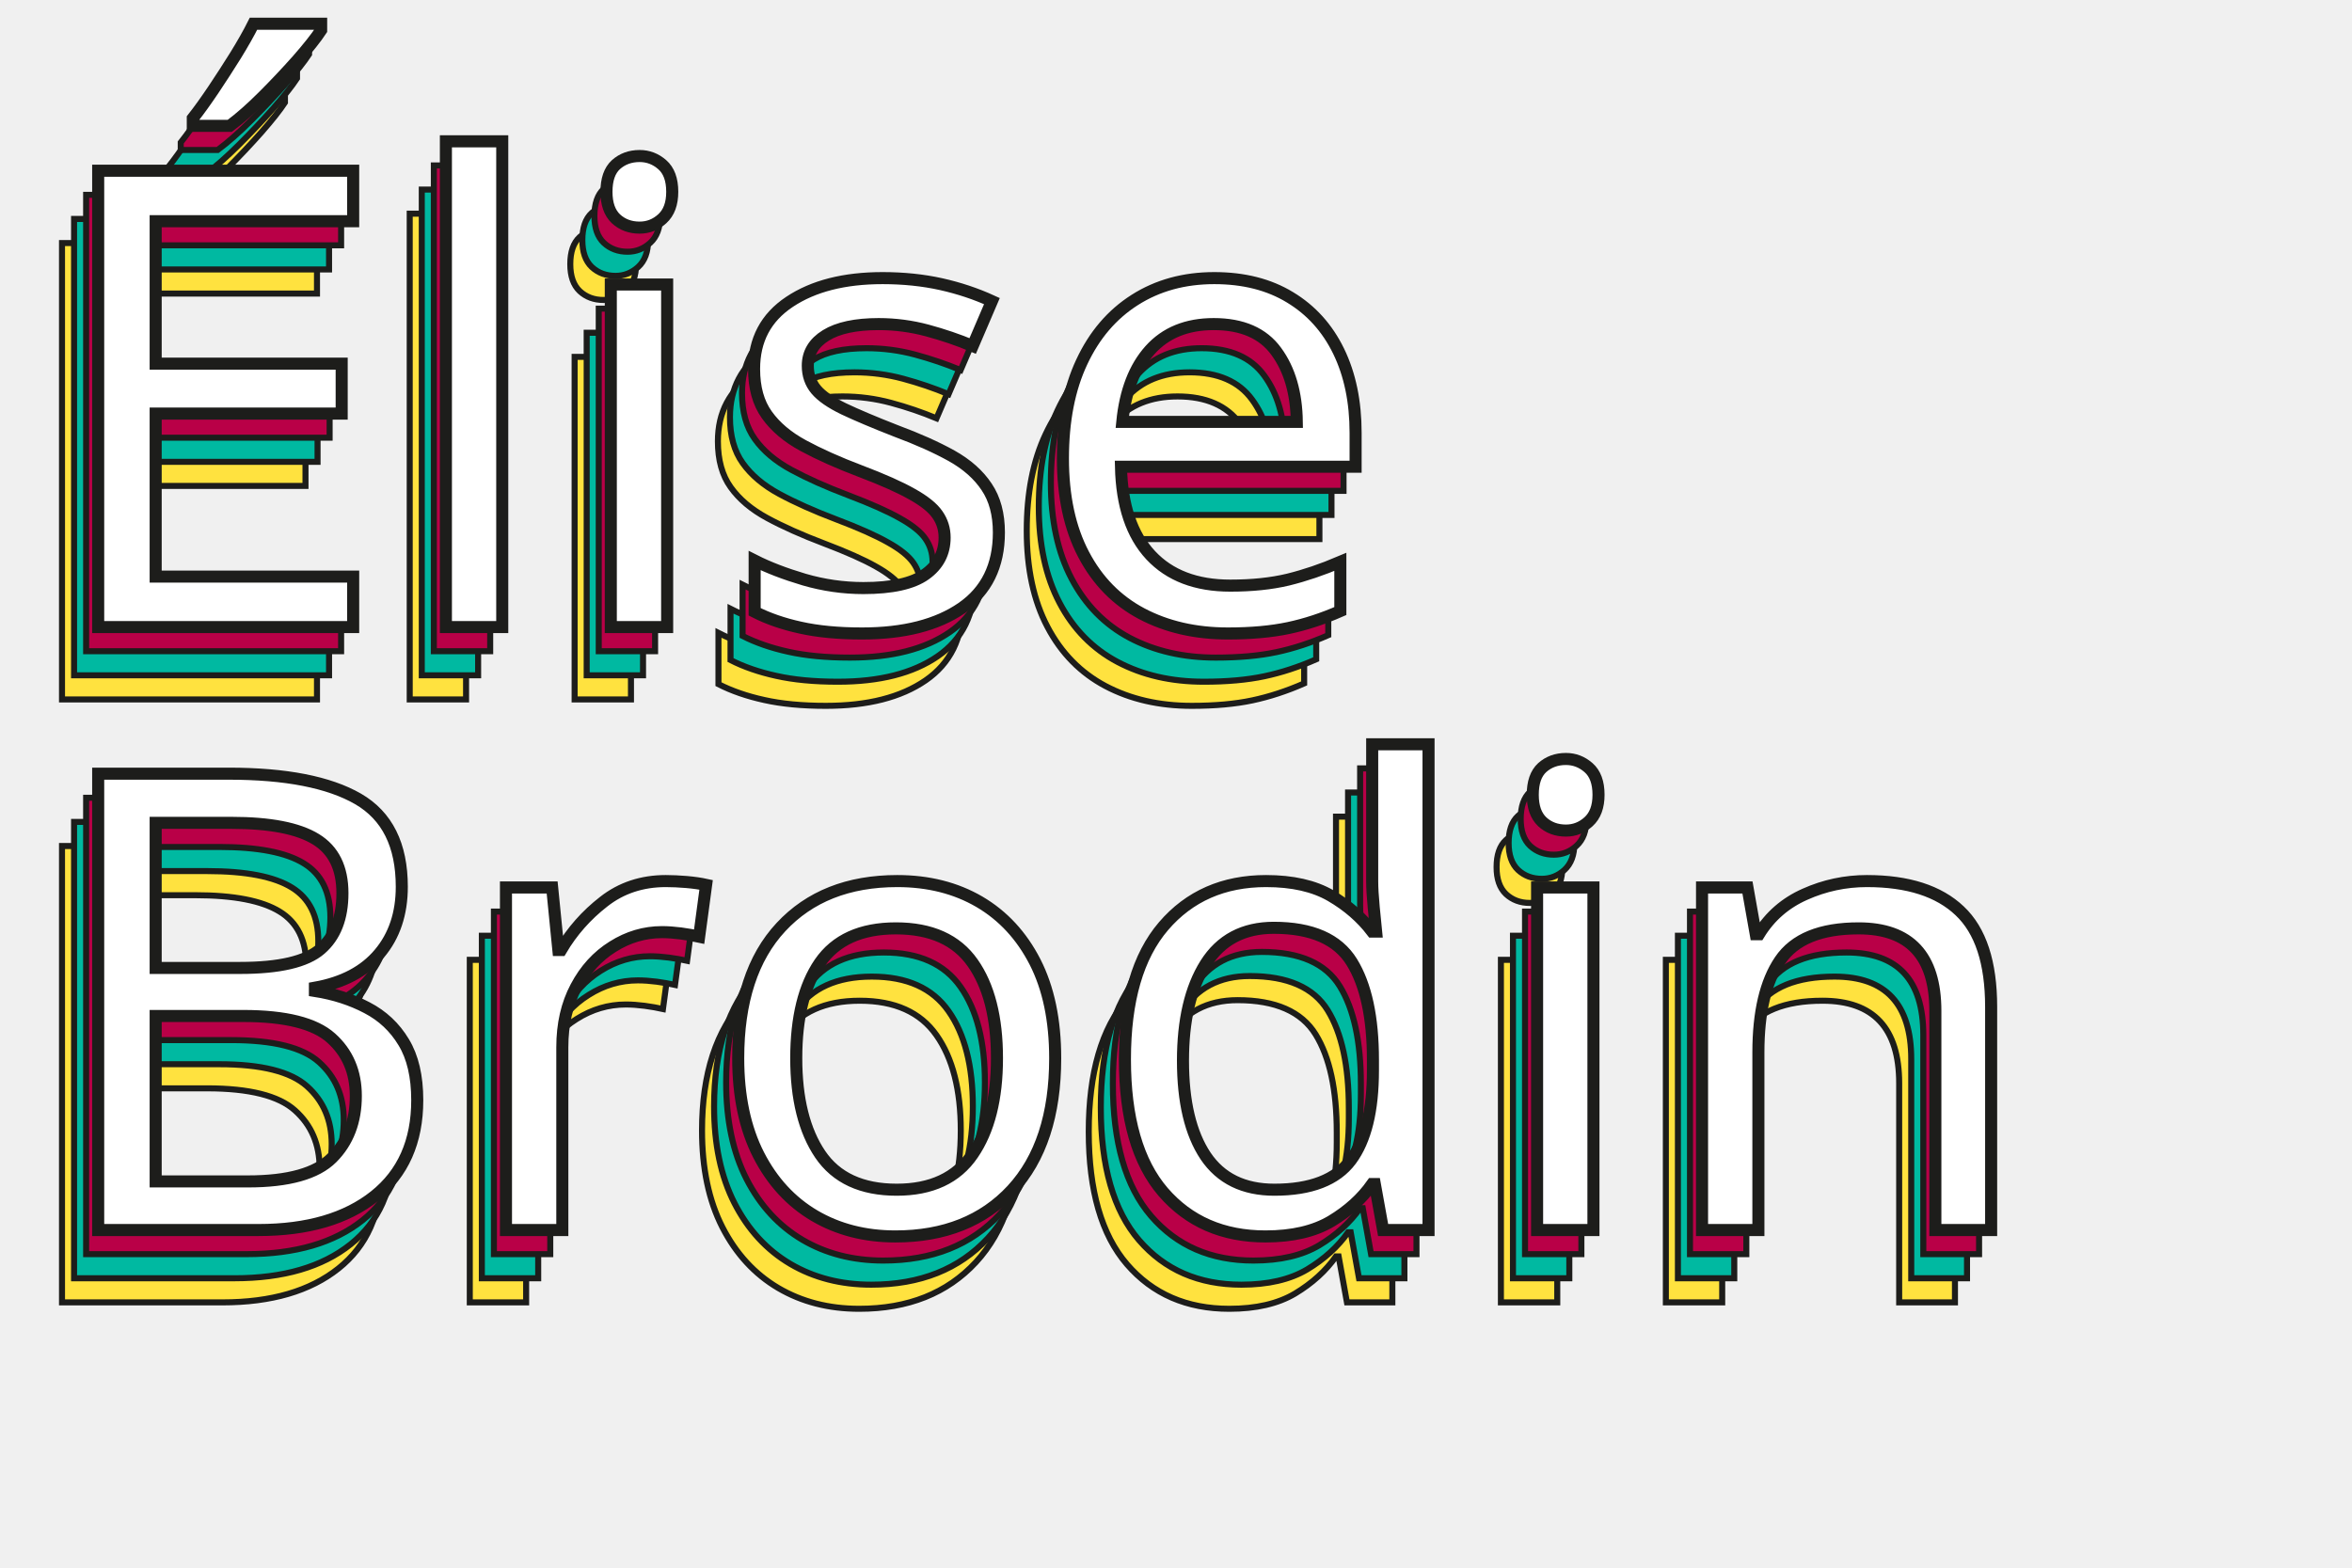
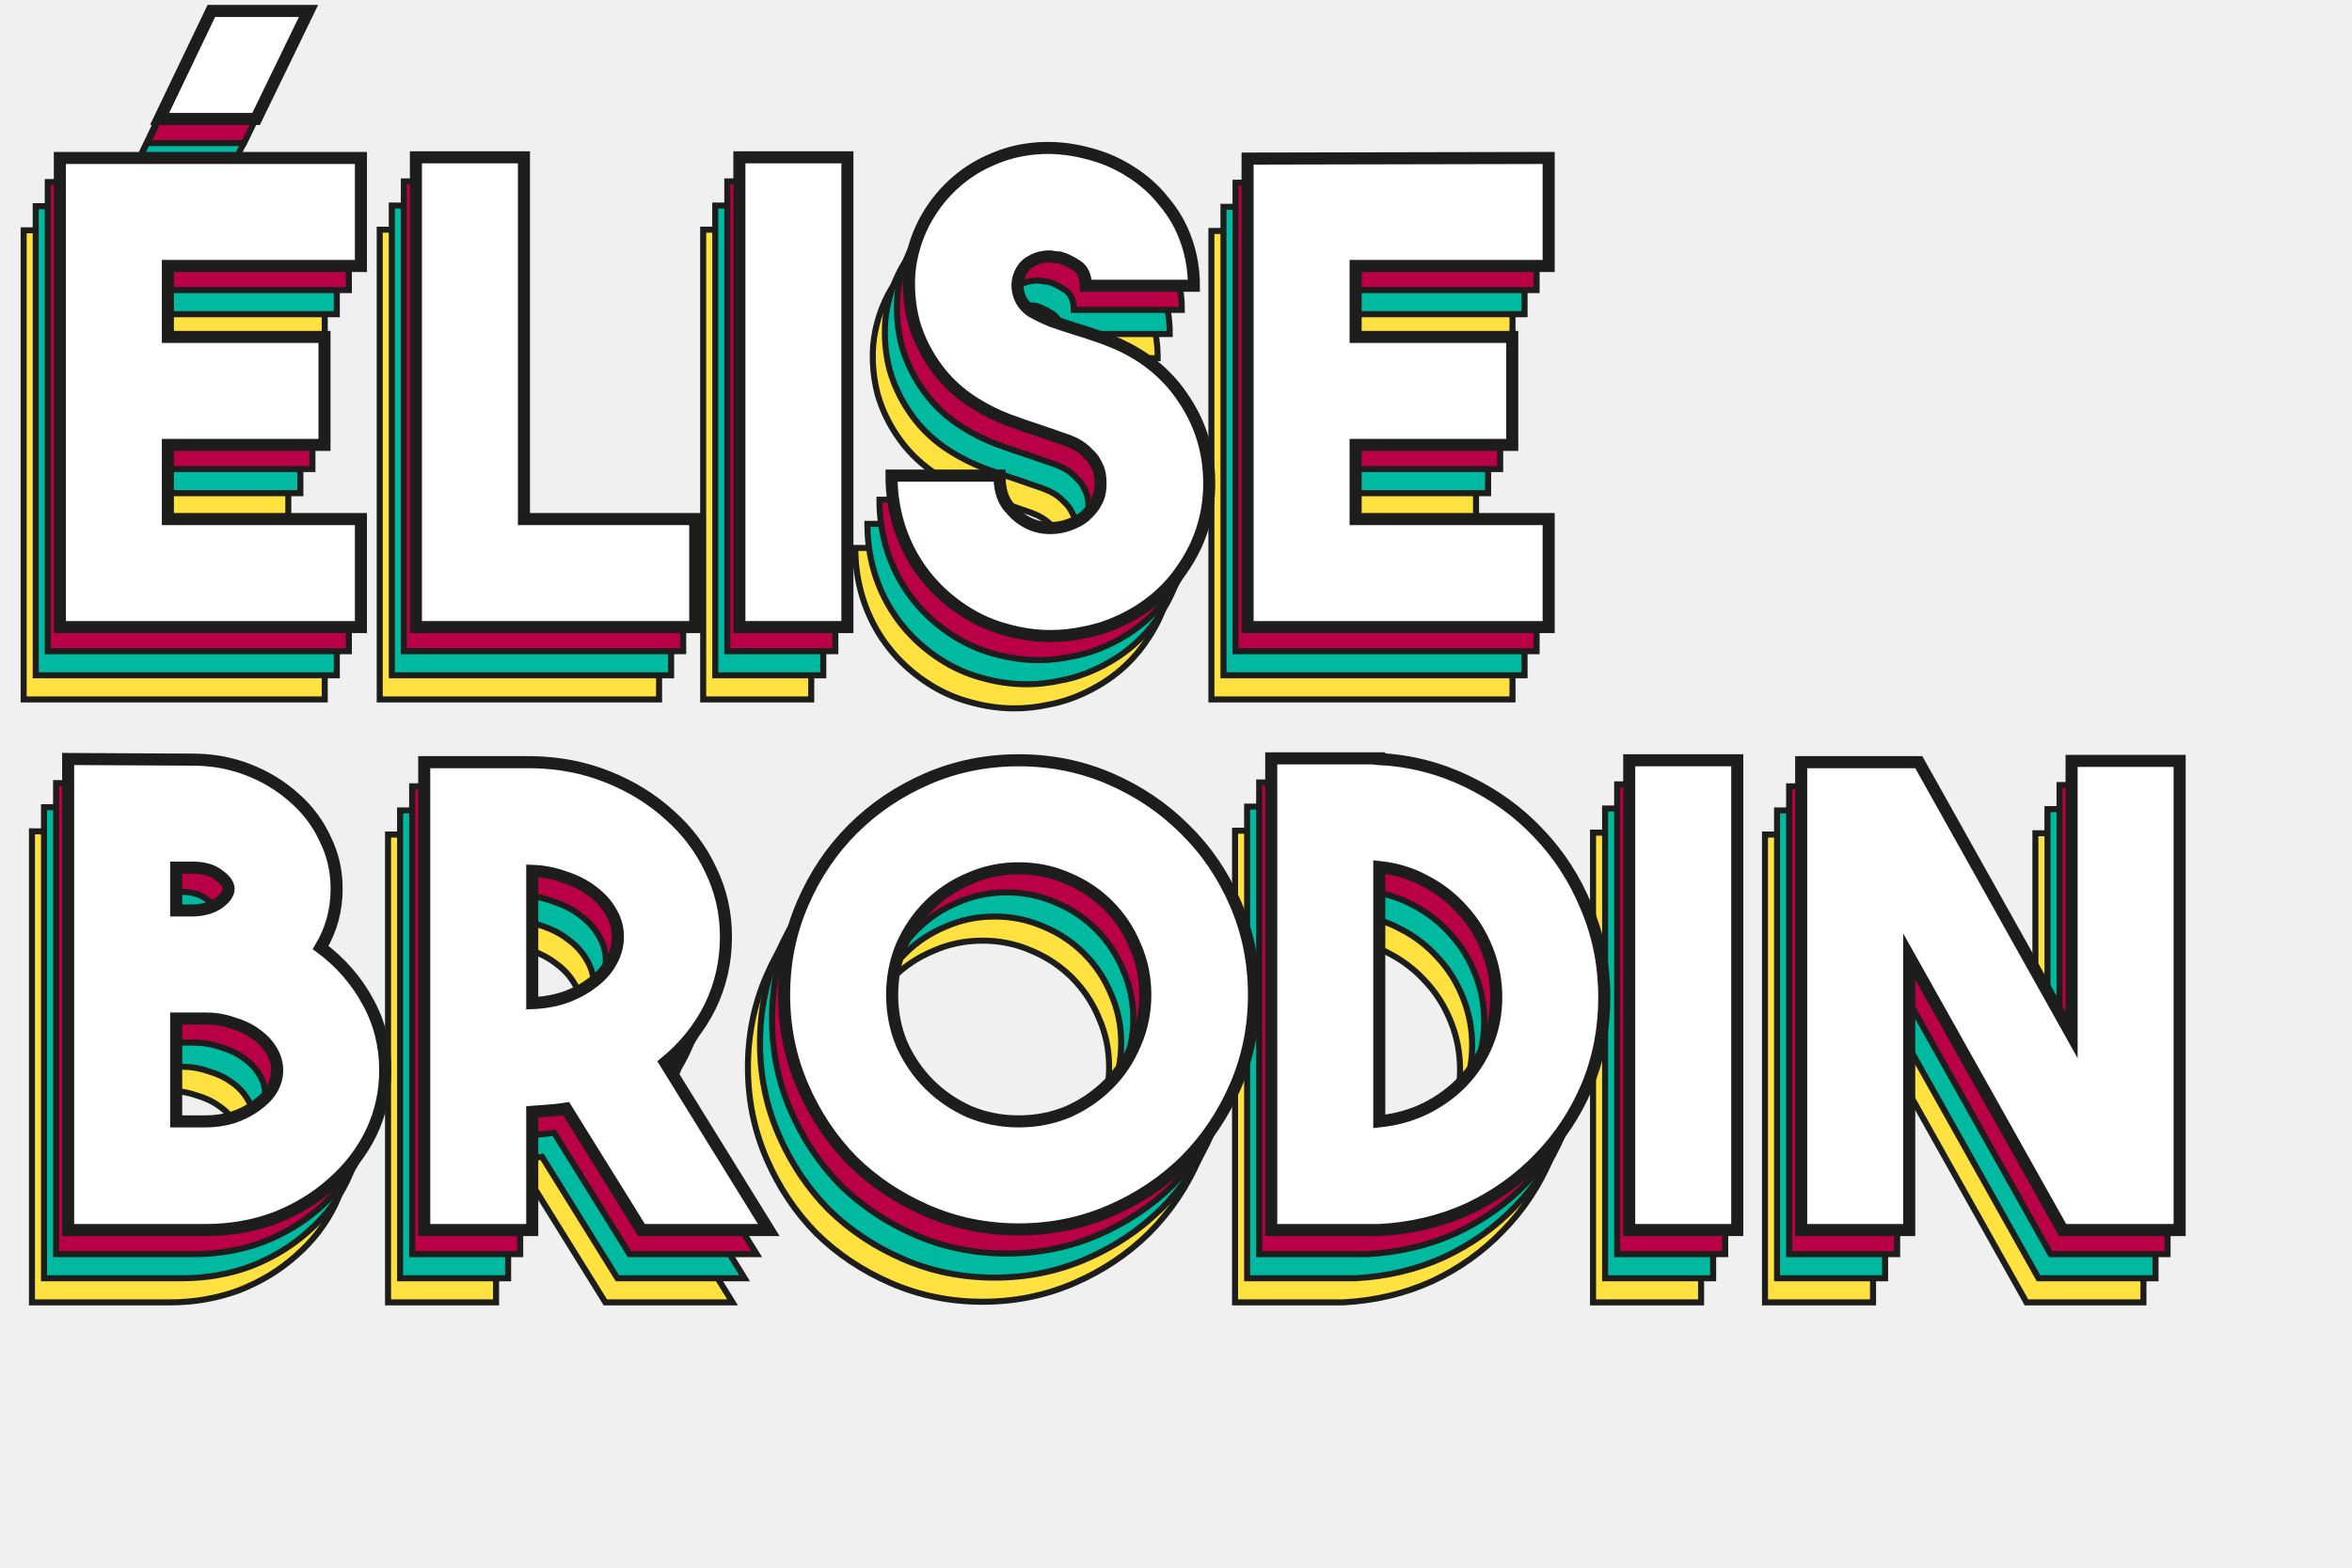
- <svg xmlns="http://www.w3.org/2000/svg" viewBox="0 0 195 130">
-   <defs>
-     <style>
+ <svg xmlns="http://www.w3.org/2000/svg" viewBox="0 0 195 130" version="1.1" id="svg24">
+   <defs id="defs4">
+     <style id="style2">
.cls-1,
.cls-2,
.cls-3,
.cls-4{
    font-size:53px;
    stroke:#1d1d1b;
    stroke-miterlimit:10;
    stroke-width:0.5px;
-     font-family:TheBoldFont, The Bold Font;}
+     font-family:TBF,TheBoldFont, The Bold Font;}
.cls-3{
    fill:#b90047;
}
.cls-2{
    fill:#00b9a1;
}
.cls-1{
    fill:#ffe23f;
}
.cls-4 {
    fill:#fff;
    stroke-width:1px
}
</style>
  </defs>
  <g id="Calque_2" data-name="Calque 2">
    <g id="Calque_1-2" data-name="Calque 1">
-       <text class="cls-1" transform="translate(0 58)">Élise<tspan x="0" y="50">Brodin</tspan>
-       </text>
-       <text class="cls-2" transform="translate(1 56)">Élise<tspan x="0" y="50">Brodin</tspan>
-       </text>
-       <text class="cls-3" transform="translate(2 54)">Élise<tspan x="0" y="50">Brodin</tspan>
-       </text>
-       <text class="cls-4" transform="translate(3 52)">Élise<tspan x="0" y="50">Brodin</tspan>
-       </text>
+       <g aria-label="ÉliseBrodin" transform="translate(0 58)" style="font-size:53px;font-family:TBF, TheBoldFont, 'The Bold Font';fill:#ffe23f;stroke:#1d1d1b;stroke-width:0.5px;stroke-miterlimit:10" id="text8">
+         <path d="M 26.924,-29.945 H 10.918 v 5.883 h 12.985 v 8.957 H 10.918 v 6.148 H 26.924 V 0 H 1.961 v -38.902 h 24.963 z m -16.695,-12.19 4.293,-8.957 h 8.056 l -4.346,8.957 z" style="font-size:53px;font-family:TBF, TheBoldFont, 'The Bold Font';fill:#ffe23f;stroke:#1d1d1b;stroke-width:0.5px;stroke-miterlimit:10" id="path3720" />
+         <path d="m 54.643,0 h -23.161 v -38.955 h 8.957 v 29.998 h 14.204 z" style="font-size:53px;font-family:TBF, TheBoldFont, 'The Bold Font';fill:#ffe23f;stroke:#1d1d1b;stroke-width:0.5px;stroke-miterlimit:10" id="path3722" />
+         <path d="m 67.257,0 h -8.957 v -38.955 h 8.957 z" style="font-size:53px;font-family:TBF, TheBoldFont, 'The Bold Font';fill:#ffe23f;stroke:#1d1d1b;stroke-width:0.5px;stroke-miterlimit:10" id="path3724" />
+         <path d="m 84.111,0.742 q -1.855,0 -3.71,-0.53 -1.802,-0.477 -3.445,-1.537 -2.862,-1.855 -4.452,-4.77 -1.59,-2.968 -1.59,-6.466 h 8.957 q 0,1.59 0.689,2.491 0.689,0.848 1.219,1.166 0.954,0.636 2.067,0.689 1.113,0.053 2.173,-0.424 0.742,-0.318 1.166,-0.795 0.477,-0.477 0.689,-0.901 0.265,-0.477 0.318,-0.901 0.053,-0.424 0.053,-0.689 0,-0.265 -0.053,-0.689 -0.053,-0.424 -0.318,-0.901 -0.212,-0.477 -0.689,-0.901 -0.424,-0.477 -1.166,-0.848 -0.583,-0.265 -1.272,-0.477 -0.636,-0.212 -1.378,-0.477 -1.325,-0.424 -2.756,-0.954 -1.431,-0.53 -2.862,-1.431 -1.855,-1.166 -3.127,-2.915 -1.272,-1.749 -1.855,-3.763 -0.53,-2.014 -0.371,-4.134 0.212,-2.173 1.219,-4.134 0.954,-1.802 2.385,-3.127 1.431,-1.325 3.18,-2.067 1.749,-0.795 3.763,-0.954 2.014,-0.159 4.081,0.371 2.014,0.477 3.657,1.537 1.643,1.007 2.809,2.491 1.219,1.431 1.855,3.233 0.636,1.802 0.636,3.763 h -8.957 q 0,-1.219 -0.795,-1.696 -0.742,-0.477 -1.325,-0.636 -0.106,0 -0.53,-0.053 -0.371,-0.106 -0.901,0 -0.477,0.053 -1.007,0.371 -0.53,0.265 -0.848,0.901 -0.424,0.848 -0.159,1.802 0.265,0.901 1.06,1.431 0.742,0.424 1.643,0.795 0.901,0.318 1.908,0.636 0.901,0.265 1.802,0.583 0.954,0.318 1.908,0.742 3.498,1.59 5.459,4.664 2.014,3.074 2.014,6.837 0,3.71 -2.014,6.784 -1.961,3.074 -5.459,4.664 -1.378,0.636 -2.809,0.901 -1.431,0.318 -2.862,0.318 z" style="font-size:53px;font-family:TBF, TheBoldFont, 'The Bold Font';fill:#ffe23f;stroke:#1d1d1b;stroke-width:0.5px;stroke-miterlimit:10" id="path3726" />
+         <path d="m 125.398,-29.945 h -16.006 v 5.883 h 12.985 v 8.957 h -12.985 v 6.148 h 16.006 V 0 h -24.963 v -38.849 l 24.963,-0.053 z" style="font-size:53px;font-family:TBF, TheBoldFont, 'The Bold Font';fill:#ffe23f;stroke:#1d1d1b;stroke-width:0.5px;stroke-miterlimit:10" id="path3728" />
+         <path d="m 23.585,26.574 q 2.491,1.855 3.922,4.505 1.431,2.597 1.431,5.671 0,2.756 -1.166,5.194 -1.166,2.385 -3.233,4.187 -2.014,1.802 -4.717,2.862 Q 17.119,50 14.045,50 H 2.65 V 10.939 l 10.335,0.053 q 2.438,0 4.611,0.848 2.173,0.848 3.816,2.332 1.643,1.431 2.544,3.392 0.954,1.908 0.954,4.134 0,2.65 -1.325,4.876 z M 11.607,19.949 V 23.5 h 1.431 q 1.325,-0.053 2.12,-0.636 0.795,-0.583 0.795,-1.166 0,-0.53 -0.795,-1.113 -0.795,-0.636 -2.173,-0.636 z m 2.438,21.041 q 1.166,0 2.226,-0.318 1.113,-0.371 1.908,-0.954 0.848,-0.583 1.325,-1.325 0.477,-0.795 0.477,-1.643 0,-0.848 -0.477,-1.643 -0.477,-0.795 -1.325,-1.378 -0.795,-0.583 -1.908,-0.901 -1.06,-0.371 -2.226,-0.371 h -0.954 -0.106 -1.378 v 8.533 z" style="" id="path3730" />
+         <path d="m 43.937,39.93 q -0.689,0.106 -1.378,0.159 -0.689,0.053 -1.431,0.106 V 50 h -8.957 V 11.204 h 8.957 q 3.339,0.053 6.254,1.219 2.915,1.166 5.088,3.127 2.226,1.961 3.445,4.558 1.272,2.597 1.272,5.565 0,3.127 -1.325,5.83 -1.325,2.65 -3.71,4.611 l 8.586,13.886 h -10.547 z m -2.809,-8.745 q 1.431,-0.053 2.703,-0.477 1.325,-0.477 2.279,-1.219 1.007,-0.742 1.537,-1.696 0.583,-1.007 0.583,-2.12 0,-1.113 -0.583,-2.067 -0.53,-0.954 -1.537,-1.696 -0.954,-0.742 -2.279,-1.166 -1.272,-0.477 -2.703,-0.53 z" style="" id="path3732" />
+         <path d="m 81.461,11.045 q 4.028,0 7.579,1.537 3.551,1.537 6.201,4.187 2.65,2.597 4.187,6.148 1.537,3.551 1.537,7.579 0,4.028 -1.537,7.579 -1.537,3.551 -4.187,6.201 -2.65,2.597 -6.201,4.134 -3.551,1.537 -7.579,1.537 -4.028,0 -7.579,-1.537 -3.551,-1.537 -6.201,-4.134 -2.597,-2.65 -4.134,-6.201 -1.537,-3.551 -1.537,-7.579 0,-4.028 1.537,-7.579 1.537,-3.551 4.134,-6.148 2.65,-2.65 6.201,-4.187 3.551,-1.537 7.579,-1.537 z m 0,29.945 q 2.173,0 4.081,-0.795 1.908,-0.848 3.339,-2.279 1.431,-1.431 2.226,-3.339 0.848,-1.908 0.848,-4.081 0,-2.173 -0.848,-4.081 -0.795,-1.908 -2.226,-3.339 -1.431,-1.431 -3.339,-2.226 -1.908,-0.848 -4.081,-0.848 -2.173,0 -4.081,0.848 -1.908,0.795 -3.339,2.226 -1.431,1.431 -2.279,3.339 -0.795,1.908 -0.795,4.081 0,2.173 0.795,4.081 0.848,1.908 2.279,3.339 1.431,1.431 3.339,2.279 1.908,0.795 4.081,0.795 z" style="" id="path3734" />
+         <path d="m 111.353,10.939 q 3.869,0.212 7.261,1.855 3.445,1.643 5.936,4.293 2.544,2.65 3.975,6.148 1.484,3.498 1.484,7.473 0,3.922 -1.431,7.367 -1.431,3.392 -3.975,5.989 -2.491,2.597 -5.883,4.187 -3.392,1.537 -7.367,1.749 h -8.957 V 10.886 h 8.957 z m 0,30.051 q 2.067,-0.212 3.816,-1.06 1.802,-0.901 3.074,-2.226 1.325,-1.378 2.067,-3.18 0.742,-1.802 0.742,-3.816 0,-2.067 -0.742,-3.922 -0.742,-1.908 -2.067,-3.339 -1.325,-1.484 -3.074,-2.385 -1.749,-0.954 -3.816,-1.166 z" style="" id="path3736" />
+         <path d="m 141.033,50 h -8.957 V 11.045 h 8.957 z" style="" id="path3738" />
+         <path d="m 168.752,11.098 h 8.957 V 50 h -9.699 l -12.72,-22.684 V 50 h -8.957 V 11.204 h 9.752 l 12.667,22.631 z" style="" id="path3740" />
+       </g>
+       <g aria-label="ÉliseBrodin" transform="translate(1 56)" style="font-size:53px;font-family:TBF, TheBoldFont, 'The Bold Font';fill:#00b9a1;stroke:#1d1d1b;stroke-width:0.5px;stroke-miterlimit:10" id="text12">
+         <path d="M 26.924,-29.945 H 10.918 v 5.883 h 12.985 v 8.957 H 10.918 v 6.148 H 26.924 V 0 H 1.961 v -38.902 h 24.963 z m -16.695,-12.19 4.293,-8.957 h 8.056 l -4.346,8.957 z" style="font-size:53px;font-family:TBF, TheBoldFont, 'The Bold Font';fill:#00b9a1;stroke:#1d1d1b;stroke-width:0.5px;stroke-miterlimit:10" id="path3743" />
+         <path d="m 54.643,0 h -23.161 v -38.955 h 8.957 v 29.998 h 14.204 z" style="font-size:53px;font-family:TBF, TheBoldFont, 'The Bold Font';fill:#00b9a1;stroke:#1d1d1b;stroke-width:0.5px;stroke-miterlimit:10" id="path3745" />
+         <path d="m 67.257,0 h -8.957 v -38.955 h 8.957 z" style="font-size:53px;font-family:TBF, TheBoldFont, 'The Bold Font';fill:#00b9a1;stroke:#1d1d1b;stroke-width:0.5px;stroke-miterlimit:10" id="path3747" />
+         <path d="m 84.111,0.742 q -1.855,0 -3.71,-0.53 -1.802,-0.477 -3.445,-1.537 -2.862,-1.855 -4.452,-4.77 -1.59,-2.968 -1.59,-6.466 h 8.957 q 0,1.59 0.689,2.491 0.689,0.848 1.219,1.166 0.954,0.636 2.067,0.689 1.113,0.053 2.173,-0.424 0.742,-0.318 1.166,-0.795 0.477,-0.477 0.689,-0.901 0.265,-0.477 0.318,-0.901 0.053,-0.424 0.053,-0.689 0,-0.265 -0.053,-0.689 -0.053,-0.424 -0.318,-0.901 -0.212,-0.477 -0.689,-0.901 -0.424,-0.477 -1.166,-0.848 -0.583,-0.265 -1.272,-0.477 -0.636,-0.212 -1.378,-0.477 -1.325,-0.424 -2.756,-0.954 -1.431,-0.53 -2.862,-1.431 -1.855,-1.166 -3.127,-2.915 -1.272,-1.749 -1.855,-3.763 -0.53,-2.014 -0.371,-4.134 0.212,-2.173 1.219,-4.134 0.954,-1.802 2.385,-3.127 1.431,-1.325 3.18,-2.067 1.749,-0.795 3.763,-0.954 2.014,-0.159 4.081,0.371 2.014,0.477 3.657,1.537 1.643,1.007 2.809,2.491 1.219,1.431 1.855,3.233 0.636,1.802 0.636,3.763 h -8.957 q 0,-1.219 -0.795,-1.696 -0.742,-0.477 -1.325,-0.636 -0.106,0 -0.53,-0.053 -0.371,-0.106 -0.901,0 -0.477,0.053 -1.007,0.371 -0.53,0.265 -0.848,0.901 -0.424,0.848 -0.159,1.802 0.265,0.901 1.06,1.431 0.742,0.424 1.643,0.795 0.901,0.318 1.908,0.636 0.901,0.265 1.802,0.583 0.954,0.318 1.908,0.742 3.498,1.59 5.459,4.664 2.014,3.074 2.014,6.837 0,3.71 -2.014,6.784 -1.961,3.074 -5.459,4.664 -1.378,0.636 -2.809,0.901 -1.431,0.318 -2.862,0.318 z" style="font-size:53px;font-family:TBF, TheBoldFont, 'The Bold Font';fill:#00b9a1;stroke:#1d1d1b;stroke-width:0.5px;stroke-miterlimit:10" id="path3749" />
+         <path d="m 125.398,-29.945 h -16.006 v 5.883 h 12.985 v 8.957 h -12.985 v 6.148 h 16.006 V 0 h -24.963 v -38.849 l 24.963,-0.053 z" style="font-size:53px;font-family:TBF, TheBoldFont, 'The Bold Font';fill:#00b9a1;stroke:#1d1d1b;stroke-width:0.5px;stroke-miterlimit:10" id="path3751" />
+         <path d="m 23.585,26.574 q 2.491,1.855 3.922,4.505 1.431,2.597 1.431,5.671 0,2.756 -1.166,5.194 -1.166,2.385 -3.233,4.187 -2.014,1.802 -4.717,2.862 Q 17.119,50 14.045,50 H 2.65 V 10.939 l 10.335,0.053 q 2.438,0 4.611,0.848 2.173,0.848 3.816,2.332 1.643,1.431 2.544,3.392 0.954,1.908 0.954,4.134 0,2.65 -1.325,4.876 z M 11.607,19.949 V 23.5 h 1.431 q 1.325,-0.053 2.12,-0.636 0.795,-0.583 0.795,-1.166 0,-0.53 -0.795,-1.113 -0.795,-0.636 -2.173,-0.636 z m 2.438,21.041 q 1.166,0 2.226,-0.318 1.113,-0.371 1.908,-0.954 0.848,-0.583 1.325,-1.325 0.477,-0.795 0.477,-1.643 0,-0.848 -0.477,-1.643 -0.477,-0.795 -1.325,-1.378 -0.795,-0.583 -1.908,-0.901 -1.06,-0.371 -2.226,-0.371 h -0.954 -0.106 -1.378 v 8.533 z" style="" id="path3753" />
+         <path d="m 43.937,39.93 q -0.689,0.106 -1.378,0.159 -0.689,0.053 -1.431,0.106 V 50 h -8.957 V 11.204 h 8.957 q 3.339,0.053 6.254,1.219 2.915,1.166 5.088,3.127 2.226,1.961 3.445,4.558 1.272,2.597 1.272,5.565 0,3.127 -1.325,5.83 -1.325,2.65 -3.71,4.611 l 8.586,13.886 h -10.547 z m -2.809,-8.745 q 1.431,-0.053 2.703,-0.477 1.325,-0.477 2.279,-1.219 1.007,-0.742 1.537,-1.696 0.583,-1.007 0.583,-2.12 0,-1.113 -0.583,-2.067 -0.53,-0.954 -1.537,-1.696 -0.954,-0.742 -2.279,-1.166 -1.272,-0.477 -2.703,-0.53 z" style="" id="path3755" />
+         <path d="m 81.461,11.045 q 4.028,0 7.579,1.537 3.551,1.537 6.201,4.187 2.65,2.597 4.187,6.148 1.537,3.551 1.537,7.579 0,4.028 -1.537,7.579 -1.537,3.551 -4.187,6.201 -2.65,2.597 -6.201,4.134 -3.551,1.537 -7.579,1.537 -4.028,0 -7.579,-1.537 -3.551,-1.537 -6.201,-4.134 -2.597,-2.65 -4.134,-6.201 -1.537,-3.551 -1.537,-7.579 0,-4.028 1.537,-7.579 1.537,-3.551 4.134,-6.148 2.65,-2.65 6.201,-4.187 3.551,-1.537 7.579,-1.537 z m 0,29.945 q 2.173,0 4.081,-0.795 1.908,-0.848 3.339,-2.279 1.431,-1.431 2.226,-3.339 0.848,-1.908 0.848,-4.081 0,-2.173 -0.848,-4.081 -0.795,-1.908 -2.226,-3.339 -1.431,-1.431 -3.339,-2.226 -1.908,-0.848 -4.081,-0.848 -2.173,0 -4.081,0.848 -1.908,0.795 -3.339,2.226 -1.431,1.431 -2.279,3.339 -0.795,1.908 -0.795,4.081 0,2.173 0.795,4.081 0.848,1.908 2.279,3.339 1.431,1.431 3.339,2.279 1.908,0.795 4.081,0.795 z" style="" id="path3757" />
+         <path d="m 111.353,10.939 q 3.869,0.212 7.261,1.855 3.445,1.643 5.936,4.293 2.544,2.65 3.975,6.148 1.484,3.498 1.484,7.473 0,3.922 -1.431,7.367 -1.431,3.392 -3.975,5.989 -2.491,2.597 -5.883,4.187 -3.392,1.537 -7.367,1.749 h -8.957 V 10.886 h 8.957 z m 0,30.051 q 2.067,-0.212 3.816,-1.06 1.802,-0.901 3.074,-2.226 1.325,-1.378 2.067,-3.18 0.742,-1.802 0.742,-3.816 0,-2.067 -0.742,-3.922 -0.742,-1.908 -2.067,-3.339 -1.325,-1.484 -3.074,-2.385 -1.749,-0.954 -3.816,-1.166 z" style="" id="path3759" />
+         <path d="m 141.033,50 h -8.957 V 11.045 h 8.957 z" style="" id="path3761" />
+         <path d="m 168.752,11.098 h 8.957 V 50 h -9.699 l -12.72,-22.684 V 50 h -8.957 V 11.204 h 9.752 l 12.667,22.631 z" style="" id="path3763" />
+       </g>
+       <g aria-label="ÉliseBrodin" transform="translate(2 54)" style="font-size:53px;font-family:TBF, TheBoldFont, 'The Bold Font';fill:#b90047;stroke:#1d1d1b;stroke-width:0.5px;stroke-miterlimit:10" id="text16">
+         <path d="M 26.924,-29.945 H 10.918 v 5.883 h 12.985 v 8.957 H 10.918 v 6.148 H 26.924 V 0 H 1.961 v -38.902 h 24.963 z m -16.695,-12.19 4.293,-8.957 h 8.056 l -4.346,8.957 z" style="font-size:53px;font-family:TBF, TheBoldFont, 'The Bold Font';fill:#b90047;stroke:#1d1d1b;stroke-width:0.5px;stroke-miterlimit:10" id="path3766" />
+         <path d="m 54.643,0 h -23.161 v -38.955 h 8.957 v 29.998 h 14.204 z" style="font-size:53px;font-family:TBF, TheBoldFont, 'The Bold Font';fill:#b90047;stroke:#1d1d1b;stroke-width:0.5px;stroke-miterlimit:10" id="path3768" />
+         <path d="m 67.257,0 h -8.957 v -38.955 h 8.957 z" style="font-size:53px;font-family:TBF, TheBoldFont, 'The Bold Font';fill:#b90047;stroke:#1d1d1b;stroke-width:0.5px;stroke-miterlimit:10" id="path3770" />
+         <path d="m 84.111,0.742 q -1.855,0 -3.71,-0.53 -1.802,-0.477 -3.445,-1.537 -2.862,-1.855 -4.452,-4.77 -1.59,-2.968 -1.59,-6.466 h 8.957 q 0,1.59 0.689,2.491 0.689,0.848 1.219,1.166 0.954,0.636 2.067,0.689 1.113,0.053 2.173,-0.424 0.742,-0.318 1.166,-0.795 0.477,-0.477 0.689,-0.901 0.265,-0.477 0.318,-0.901 0.053,-0.424 0.053,-0.689 0,-0.265 -0.053,-0.689 -0.053,-0.424 -0.318,-0.901 -0.212,-0.477 -0.689,-0.901 -0.424,-0.477 -1.166,-0.848 -0.583,-0.265 -1.272,-0.477 -0.636,-0.212 -1.378,-0.477 -1.325,-0.424 -2.756,-0.954 -1.431,-0.53 -2.862,-1.431 -1.855,-1.166 -3.127,-2.915 -1.272,-1.749 -1.855,-3.763 -0.53,-2.014 -0.371,-4.134 0.212,-2.173 1.219,-4.134 0.954,-1.802 2.385,-3.127 1.431,-1.325 3.18,-2.067 1.749,-0.795 3.763,-0.954 2.014,-0.159 4.081,0.371 2.014,0.477 3.657,1.537 1.643,1.007 2.809,2.491 1.219,1.431 1.855,3.233 0.636,1.802 0.636,3.763 h -8.957 q 0,-1.219 -0.795,-1.696 -0.742,-0.477 -1.325,-0.636 -0.106,0 -0.53,-0.053 -0.371,-0.106 -0.901,0 -0.477,0.053 -1.007,0.371 -0.53,0.265 -0.848,0.901 -0.424,0.848 -0.159,1.802 0.265,0.901 1.06,1.431 0.742,0.424 1.643,0.795 0.901,0.318 1.908,0.636 0.901,0.265 1.802,0.583 0.954,0.318 1.908,0.742 3.498,1.59 5.459,4.664 2.014,3.074 2.014,6.837 0,3.71 -2.014,6.784 -1.961,3.074 -5.459,4.664 -1.378,0.636 -2.809,0.901 -1.431,0.318 -2.862,0.318 z" style="font-size:53px;font-family:TBF, TheBoldFont, 'The Bold Font';fill:#b90047;stroke:#1d1d1b;stroke-width:0.5px;stroke-miterlimit:10" id="path3772" />
+         <path d="m 125.398,-29.945 h -16.006 v 5.883 h 12.985 v 8.957 h -12.985 v 6.148 h 16.006 V 0 h -24.963 v -38.849 l 24.963,-0.053 z" style="font-size:53px;font-family:TBF, TheBoldFont, 'The Bold Font';fill:#b90047;stroke:#1d1d1b;stroke-width:0.5px;stroke-miterlimit:10" id="path3774" />
+         <path d="m 23.585,26.574 q 2.491,1.855 3.922,4.505 1.431,2.597 1.431,5.671 0,2.756 -1.166,5.194 -1.166,2.385 -3.233,4.187 -2.014,1.802 -4.717,2.862 Q 17.119,50 14.045,50 H 2.65 V 10.939 l 10.335,0.053 q 2.438,0 4.611,0.848 2.173,0.848 3.816,2.332 1.643,1.431 2.544,3.392 0.954,1.908 0.954,4.134 0,2.65 -1.325,4.876 z M 11.607,19.949 V 23.5 h 1.431 q 1.325,-0.053 2.12,-0.636 0.795,-0.583 0.795,-1.166 0,-0.53 -0.795,-1.113 -0.795,-0.636 -2.173,-0.636 z m 2.438,21.041 q 1.166,0 2.226,-0.318 1.113,-0.371 1.908,-0.954 0.848,-0.583 1.325,-1.325 0.477,-0.795 0.477,-1.643 0,-0.848 -0.477,-1.643 -0.477,-0.795 -1.325,-1.378 -0.795,-0.583 -1.908,-0.901 -1.06,-0.371 -2.226,-0.371 h -0.954 -0.106 -1.378 v 8.533 z" style="" id="path3776" />
+         <path d="m 43.937,39.93 q -0.689,0.106 -1.378,0.159 -0.689,0.053 -1.431,0.106 V 50 h -8.957 V 11.204 h 8.957 q 3.339,0.053 6.254,1.219 2.915,1.166 5.088,3.127 2.226,1.961 3.445,4.558 1.272,2.597 1.272,5.565 0,3.127 -1.325,5.83 -1.325,2.65 -3.71,4.611 l 8.586,13.886 h -10.547 z m -2.809,-8.745 q 1.431,-0.053 2.703,-0.477 1.325,-0.477 2.279,-1.219 1.007,-0.742 1.537,-1.696 0.583,-1.007 0.583,-2.12 0,-1.113 -0.583,-2.067 -0.53,-0.954 -1.537,-1.696 -0.954,-0.742 -2.279,-1.166 -1.272,-0.477 -2.703,-0.53 z" style="" id="path3778" />
+         <path d="m 81.461,11.045 q 4.028,0 7.579,1.537 3.551,1.537 6.201,4.187 2.65,2.597 4.187,6.148 1.537,3.551 1.537,7.579 0,4.028 -1.537,7.579 -1.537,3.551 -4.187,6.201 -2.65,2.597 -6.201,4.134 -3.551,1.537 -7.579,1.537 -4.028,0 -7.579,-1.537 -3.551,-1.537 -6.201,-4.134 -2.597,-2.65 -4.134,-6.201 -1.537,-3.551 -1.537,-7.579 0,-4.028 1.537,-7.579 1.537,-3.551 4.134,-6.148 2.65,-2.65 6.201,-4.187 3.551,-1.537 7.579,-1.537 z m 0,29.945 q 2.173,0 4.081,-0.795 1.908,-0.848 3.339,-2.279 1.431,-1.431 2.226,-3.339 0.848,-1.908 0.848,-4.081 0,-2.173 -0.848,-4.081 -0.795,-1.908 -2.226,-3.339 -1.431,-1.431 -3.339,-2.226 -1.908,-0.848 -4.081,-0.848 -2.173,0 -4.081,0.848 -1.908,0.795 -3.339,2.226 -1.431,1.431 -2.279,3.339 -0.795,1.908 -0.795,4.081 0,2.173 0.795,4.081 0.848,1.908 2.279,3.339 1.431,1.431 3.339,2.279 1.908,0.795 4.081,0.795 z" style="" id="path3780" />
+         <path d="m 111.353,10.939 q 3.869,0.212 7.261,1.855 3.445,1.643 5.936,4.293 2.544,2.65 3.975,6.148 1.484,3.498 1.484,7.473 0,3.922 -1.431,7.367 -1.431,3.392 -3.975,5.989 -2.491,2.597 -5.883,4.187 -3.392,1.537 -7.367,1.749 h -8.957 V 10.886 h 8.957 z m 0,30.051 q 2.067,-0.212 3.816,-1.06 1.802,-0.901 3.074,-2.226 1.325,-1.378 2.067,-3.18 0.742,-1.802 0.742,-3.816 0,-2.067 -0.742,-3.922 -0.742,-1.908 -2.067,-3.339 -1.325,-1.484 -3.074,-2.385 -1.749,-0.954 -3.816,-1.166 z" style="" id="path3782" />
+         <path d="m 141.033,50 h -8.957 V 11.045 h 8.957 z" style="" id="path3784" />
+         <path d="m 168.752,11.098 h 8.957 V 50 h -9.699 l -12.72,-22.684 V 50 h -8.957 V 11.204 h 9.752 l 12.667,22.631 z" style="" id="path3786" />
+       </g>
+       <g aria-label="ÉliseBrodin" transform="translate(3 52)" style="font-size:53px;font-family:TBF, TheBoldFont, 'The Bold Font';fill:#ffffff;stroke:#1d1d1b;stroke-width:1px;stroke-miterlimit:10" id="text20">
+         <path d="M 26.924,-29.945 H 10.918 v 5.883 h 12.985 v 8.957 H 10.918 v 6.148 H 26.924 V 0 H 1.961 v -38.902 h 24.963 z m -16.695,-12.19 4.293,-8.957 h 8.056 l -4.346,8.957 z" style="font-size:53px;font-family:TBF, TheBoldFont, 'The Bold Font';fill:#ffffff;stroke:#1d1d1b;stroke-width:1px;stroke-miterlimit:10" id="path3789" />
+         <path d="m 54.643,0 h -23.161 v -38.955 h 8.957 v 29.998 h 14.204 z" style="font-size:53px;font-family:TBF, TheBoldFont, 'The Bold Font';fill:#ffffff;stroke:#1d1d1b;stroke-width:1px;stroke-miterlimit:10" id="path3791" />
+         <path d="m 67.257,0 h -8.957 v -38.955 h 8.957 z" style="font-size:53px;font-family:TBF, TheBoldFont, 'The Bold Font';fill:#ffffff;stroke:#1d1d1b;stroke-width:1px;stroke-miterlimit:10" id="path3793" />
+         <path d="m 84.111,0.742 q -1.855,0 -3.71,-0.53 -1.802,-0.477 -3.445,-1.537 -2.862,-1.855 -4.452,-4.77 -1.59,-2.968 -1.59,-6.466 h 8.957 q 0,1.59 0.689,2.491 0.689,0.848 1.219,1.166 0.954,0.636 2.067,0.689 1.113,0.053 2.173,-0.424 0.742,-0.318 1.166,-0.795 0.477,-0.477 0.689,-0.901 0.265,-0.477 0.318,-0.901 0.053,-0.424 0.053,-0.689 0,-0.265 -0.053,-0.689 -0.053,-0.424 -0.318,-0.901 -0.212,-0.477 -0.689,-0.901 -0.424,-0.477 -1.166,-0.848 -0.583,-0.265 -1.272,-0.477 -0.636,-0.212 -1.378,-0.477 -1.325,-0.424 -2.756,-0.954 -1.431,-0.53 -2.862,-1.431 -1.855,-1.166 -3.127,-2.915 -1.272,-1.749 -1.855,-3.763 -0.53,-2.014 -0.371,-4.134 0.212,-2.173 1.219,-4.134 0.954,-1.802 2.385,-3.127 1.431,-1.325 3.18,-2.067 1.749,-0.795 3.763,-0.954 2.014,-0.159 4.081,0.371 2.014,0.477 3.657,1.537 1.643,1.007 2.809,2.491 1.219,1.431 1.855,3.233 0.636,1.802 0.636,3.763 h -8.957 q 0,-1.219 -0.795,-1.696 -0.742,-0.477 -1.325,-0.636 -0.106,0 -0.53,-0.053 -0.371,-0.106 -0.901,0 -0.477,0.053 -1.007,0.371 -0.53,0.265 -0.848,0.901 -0.424,0.848 -0.159,1.802 0.265,0.901 1.06,1.431 0.742,0.424 1.643,0.795 0.901,0.318 1.908,0.636 0.901,0.265 1.802,0.583 0.954,0.318 1.908,0.742 3.498,1.59 5.459,4.664 2.014,3.074 2.014,6.837 0,3.71 -2.014,6.784 -1.961,3.074 -5.459,4.664 -1.378,0.636 -2.809,0.901 -1.431,0.318 -2.862,0.318 z" style="font-size:53px;font-family:TBF, TheBoldFont, 'The Bold Font';fill:#ffffff;stroke:#1d1d1b;stroke-width:1px;stroke-miterlimit:10" id="path3795" />
+         <path d="m 125.398,-29.945 h -16.006 v 5.883 h 12.985 v 8.957 h -12.985 v 6.148 h 16.006 V 0 h -24.963 v -38.849 l 24.963,-0.053 z" style="font-size:53px;font-family:TBF, TheBoldFont, 'The Bold Font';fill:#ffffff;stroke:#1d1d1b;stroke-width:1px;stroke-miterlimit:10" id="path3797" />
+         <path d="m 23.585,26.574 q 2.491,1.855 3.922,4.505 1.431,2.597 1.431,5.671 0,2.756 -1.166,5.194 -1.166,2.385 -3.233,4.187 -2.014,1.802 -4.717,2.862 Q 17.119,50 14.045,50 H 2.65 V 10.939 l 10.335,0.053 q 2.438,0 4.611,0.848 2.173,0.848 3.816,2.332 1.643,1.431 2.544,3.392 0.954,1.908 0.954,4.134 0,2.65 -1.325,4.876 z M 11.607,19.949 V 23.5 h 1.431 q 1.325,-0.053 2.12,-0.636 0.795,-0.583 0.795,-1.166 0,-0.53 -0.795,-1.113 -0.795,-0.636 -2.173,-0.636 z m 2.438,21.041 q 1.166,0 2.226,-0.318 1.113,-0.371 1.908,-0.954 0.848,-0.583 1.325,-1.325 0.477,-0.795 0.477,-1.643 0,-0.848 -0.477,-1.643 -0.477,-0.795 -1.325,-1.378 -0.795,-0.583 -1.908,-0.901 -1.06,-0.371 -2.226,-0.371 h -0.954 -0.106 -1.378 v 8.533 z" style="" id="path3799" />
+         <path d="m 43.937,39.93 q -0.689,0.106 -1.378,0.159 -0.689,0.053 -1.431,0.106 V 50 h -8.957 V 11.204 h 8.957 q 3.339,0.053 6.254,1.219 2.915,1.166 5.088,3.127 2.226,1.961 3.445,4.558 1.272,2.597 1.272,5.565 0,3.127 -1.325,5.83 -1.325,2.65 -3.71,4.611 l 8.586,13.886 h -10.547 z m -2.809,-8.745 q 1.431,-0.053 2.703,-0.477 1.325,-0.477 2.279,-1.219 1.007,-0.742 1.537,-1.696 0.583,-1.007 0.583,-2.12 0,-1.113 -0.583,-2.067 -0.53,-0.954 -1.537,-1.696 -0.954,-0.742 -2.279,-1.166 -1.272,-0.477 -2.703,-0.53 z" style="" id="path3801" />
+         <path d="m 81.461,11.045 q 4.028,0 7.579,1.537 3.551,1.537 6.201,4.187 2.65,2.597 4.187,6.148 1.537,3.551 1.537,7.579 0,4.028 -1.537,7.579 -1.537,3.551 -4.187,6.201 -2.65,2.597 -6.201,4.134 -3.551,1.537 -7.579,1.537 -4.028,0 -7.579,-1.537 -3.551,-1.537 -6.201,-4.134 -2.597,-2.65 -4.134,-6.201 -1.537,-3.551 -1.537,-7.579 0,-4.028 1.537,-7.579 1.537,-3.551 4.134,-6.148 2.65,-2.65 6.201,-4.187 3.551,-1.537 7.579,-1.537 z m 0,29.945 q 2.173,0 4.081,-0.795 1.908,-0.848 3.339,-2.279 1.431,-1.431 2.226,-3.339 0.848,-1.908 0.848,-4.081 0,-2.173 -0.848,-4.081 -0.795,-1.908 -2.226,-3.339 -1.431,-1.431 -3.339,-2.226 -1.908,-0.848 -4.081,-0.848 -2.173,0 -4.081,0.848 -1.908,0.795 -3.339,2.226 -1.431,1.431 -2.279,3.339 -0.795,1.908 -0.795,4.081 0,2.173 0.795,4.081 0.848,1.908 2.279,3.339 1.431,1.431 3.339,2.279 1.908,0.795 4.081,0.795 z" style="" id="path3803" />
+         <path d="m 111.353,10.939 q 3.869,0.212 7.261,1.855 3.445,1.643 5.936,4.293 2.544,2.65 3.975,6.148 1.484,3.498 1.484,7.473 0,3.922 -1.431,7.367 -1.431,3.392 -3.975,5.989 -2.491,2.597 -5.883,4.187 -3.392,1.537 -7.367,1.749 h -8.957 V 10.886 h 8.957 z m 0,30.051 q 2.067,-0.212 3.816,-1.06 1.802,-0.901 3.074,-2.226 1.325,-1.378 2.067,-3.18 0.742,-1.802 0.742,-3.816 0,-2.067 -0.742,-3.922 -0.742,-1.908 -2.067,-3.339 -1.325,-1.484 -3.074,-2.385 -1.749,-0.954 -3.816,-1.166 z" style="" id="path3805" />
+         <path d="m 141.033,50 h -8.957 V 11.045 h 8.957 z" style="" id="path3807" />
+         <path d="m 168.752,11.098 h 8.957 V 50 h -9.699 l -12.72,-22.684 V 50 h -8.957 V 11.204 h 9.752 l 12.667,22.631 z" style="" id="path3809" />
+       </g>
    </g>
  </g>
</svg>
